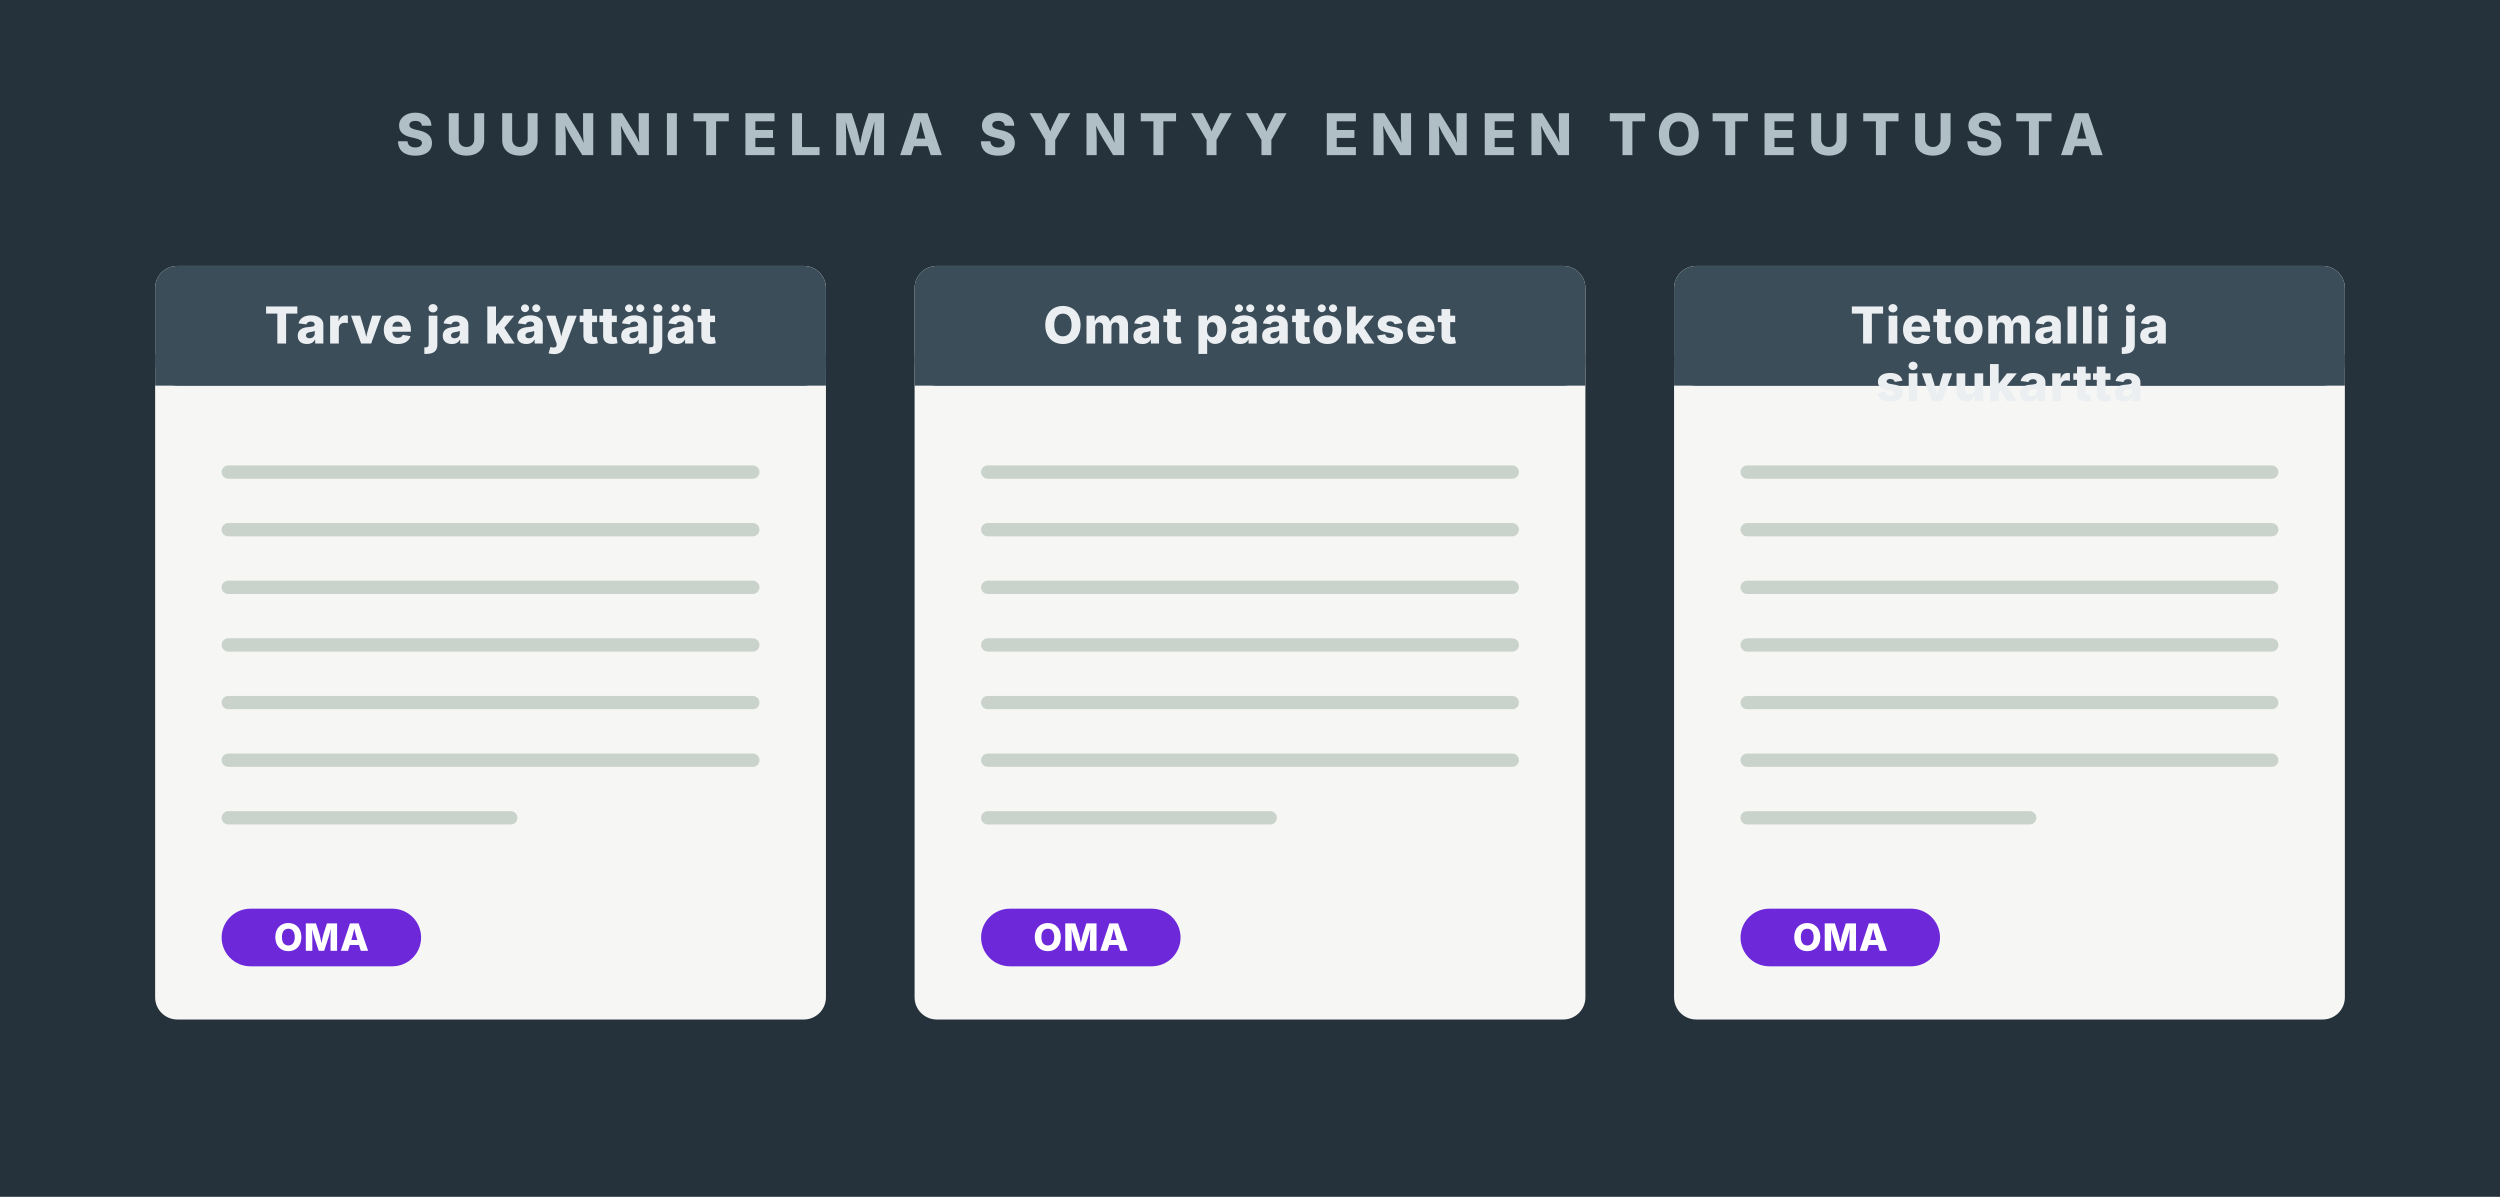
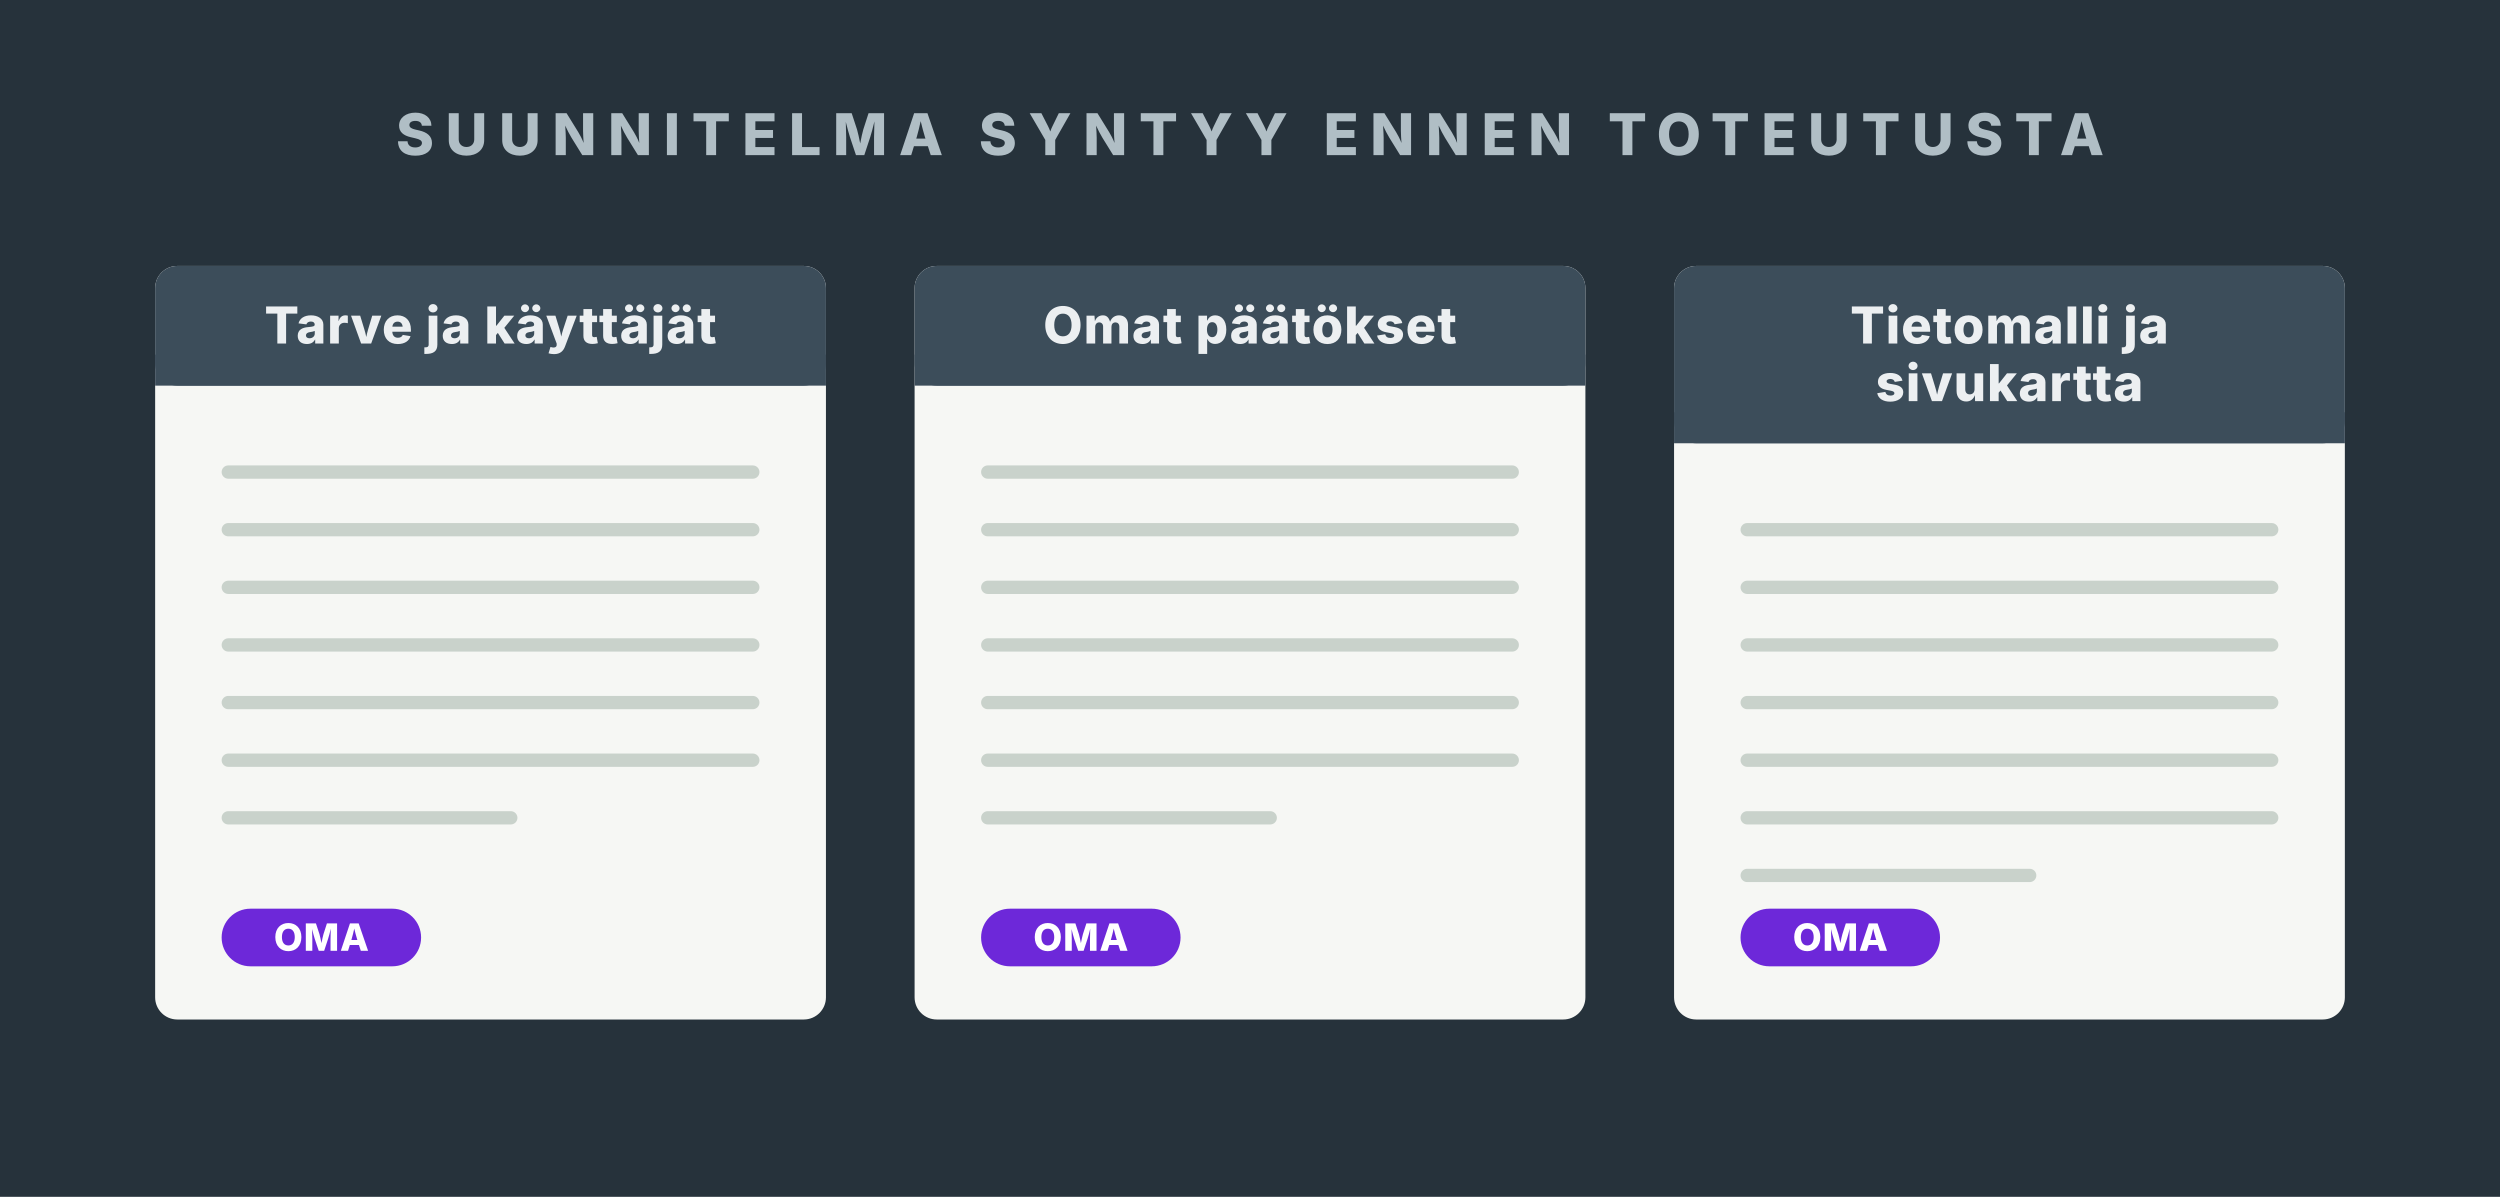
<svg xmlns="http://www.w3.org/2000/svg" viewBox="0 0 1128 540" width="1128" height="540" role="img" aria-label="Suunnitelman osat">
  <rect x="0" y="0" width="1128" height="540" fill="#26323b" />
  <text x="564" y="70" font-family="Inter,'Segoe UI',system-ui,sans-serif" font-size="26" font-weight="800" fill="#b0bec5" text-anchor="middle" letter-spacing="0.2em">SUUNNITELMA SYNTYY ENNEN TOTEUTUSTA</text>
  <rect x="70" y="120" width="302.667" height="340" fill="#f6f7f4" rx="10" />
  <rect x="70" y="120" width="302.667" height="54" fill="#3c4d5a" rx="10" />
  <rect x="70" y="160" width="302.667" height="14" fill="#3c4d5a" />
  <text x="221.333" y="155" font-family="Inter,'Segoe UI',system-ui,sans-serif" font-size="23" font-weight="800" fill="#eceff1" text-anchor="middle" letter-spacing="0.02em">Tarve ja käyttäjät</text>
  <rect x="100" y="210" width="242.667" height="6" fill="#c9d2cb" rx="3" />
  <rect x="100" y="236" width="242.667" height="6" fill="#c9d2cb" rx="3" />
  <rect x="100" y="262" width="242.667" height="6" fill="#c9d2cb" rx="3" />
  <rect x="100" y="288" width="242.667" height="6" fill="#c9d2cb" rx="3" />
  <rect x="100" y="314" width="242.667" height="6" fill="#c9d2cb" rx="3" />
  <rect x="100" y="340" width="242.667" height="6" fill="#c9d2cb" rx="3" />
  <rect x="100" y="366" width="133.467" height="6" fill="#c9d2cb" rx="3" />
  <rect x="100" y="410" width="90" height="26" fill="#6d28d9" rx="13" />
  <text x="145" y="429" font-family="Inter,'Segoe UI',system-ui,sans-serif" font-size="17" font-weight="800" fill="#ffffff" text-anchor="middle" letter-spacing="0.02em">OMA</text>
  <rect x="412.667" y="120" width="302.667" height="340" fill="#f6f7f4" rx="10" />
  <rect x="412.667" y="120" width="302.667" height="54" fill="#3c4d5a" rx="10" />
  <rect x="412.667" y="160" width="302.667" height="14" fill="#3c4d5a" />
  <text x="564" y="155" font-family="Inter,'Segoe UI',system-ui,sans-serif" font-size="23" font-weight="800" fill="#eceff1" text-anchor="middle" letter-spacing="0.02em">Omat päätökset</text>
  <rect x="442.667" y="210" width="242.667" height="6" fill="#c9d2cb" rx="3" />
  <rect x="442.667" y="236" width="242.667" height="6" fill="#c9d2cb" rx="3" />
  <rect x="442.667" y="262" width="242.667" height="6" fill="#c9d2cb" rx="3" />
  <rect x="442.667" y="288" width="242.667" height="6" fill="#c9d2cb" rx="3" />
  <rect x="442.667" y="314" width="242.667" height="6" fill="#c9d2cb" rx="3" />
  <rect x="442.667" y="340" width="242.667" height="6" fill="#c9d2cb" rx="3" />
  <rect x="442.667" y="366" width="133.467" height="6" fill="#c9d2cb" rx="3" />
  <rect x="442.667" y="410" width="90" height="26" fill="#6d28d9" rx="13" />
  <text x="487.667" y="429" font-family="Inter,'Segoe UI',system-ui,sans-serif" font-size="17" font-weight="800" fill="#ffffff" text-anchor="middle" letter-spacing="0.02em">OMA</text>
  <rect x="755.333" y="120" width="302.667" height="340" fill="#f6f7f4" rx="10" />
-   <rect x="755.333" y="120" width="302.667" height="54" fill="#3c4d5a" rx="10" />
-   <rect x="755.333" y="160" width="302.667" height="14" fill="#3c4d5a" />
+   <rect x="755.333" y="120" width="302.667" height="80" fill="#3c4d5a" rx="10" />
+   <rect x="755.333" y="186" width="302.667" height="14" fill="#3c4d5a" />
  <text x="906.667" y="155" font-family="Inter,'Segoe UI',system-ui,sans-serif" font-size="23" font-weight="800" fill="#eceff1" text-anchor="middle" letter-spacing="0.02em">Tietomalli ja</text>
  <text x="906.667" y="181" font-family="Inter,'Segoe UI',system-ui,sans-serif" font-size="23" font-weight="800" fill="#eceff1" text-anchor="middle" letter-spacing="0.02em">sivukartta</text>
-   <rect x="785.333" y="210" width="242.667" height="6" fill="#c9d2cb" rx="3" />
  <rect x="785.333" y="236" width="242.667" height="6" fill="#c9d2cb" rx="3" />
  <rect x="785.333" y="262" width="242.667" height="6" fill="#c9d2cb" rx="3" />
  <rect x="785.333" y="288" width="242.667" height="6" fill="#c9d2cb" rx="3" />
  <rect x="785.333" y="314" width="242.667" height="6" fill="#c9d2cb" rx="3" />
  <rect x="785.333" y="340" width="242.667" height="6" fill="#c9d2cb" rx="3" />
-   <rect x="785.333" y="366" width="133.467" height="6" fill="#c9d2cb" rx="3" />
+   <rect x="785.333" y="366" width="242.667" height="6" fill="#c9d2cb" rx="3" />
+   <rect x="785.333" y="392" width="133.467" height="6" fill="#c9d2cb" rx="3" />
  <rect x="785.333" y="410" width="90" height="26" fill="#6d28d9" rx="13" />
  <text x="830.333" y="429" font-family="Inter,'Segoe UI',system-ui,sans-serif" font-size="17" font-weight="800" fill="#ffffff" text-anchor="middle" letter-spacing="0.02em">OMA</text>
</svg>
